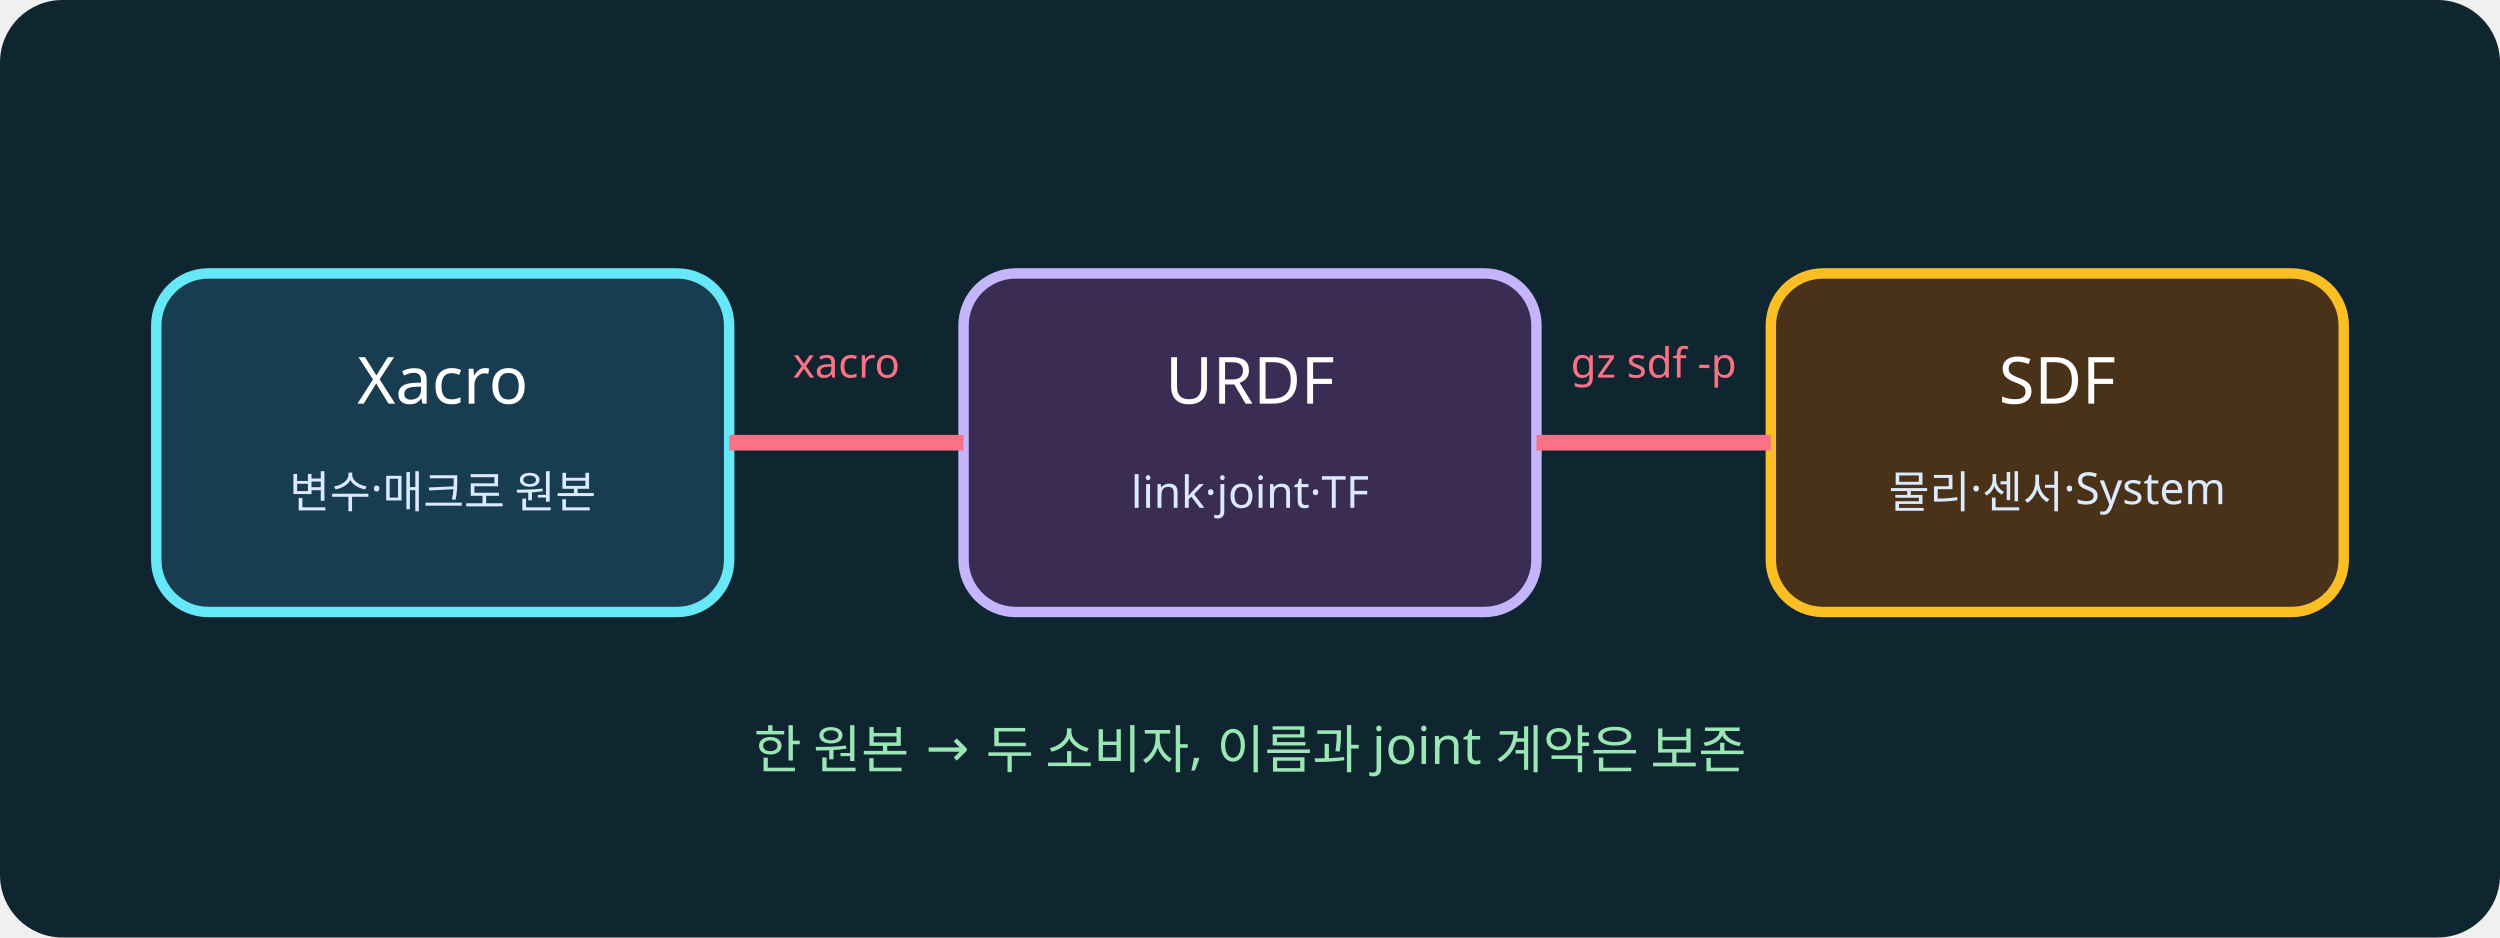
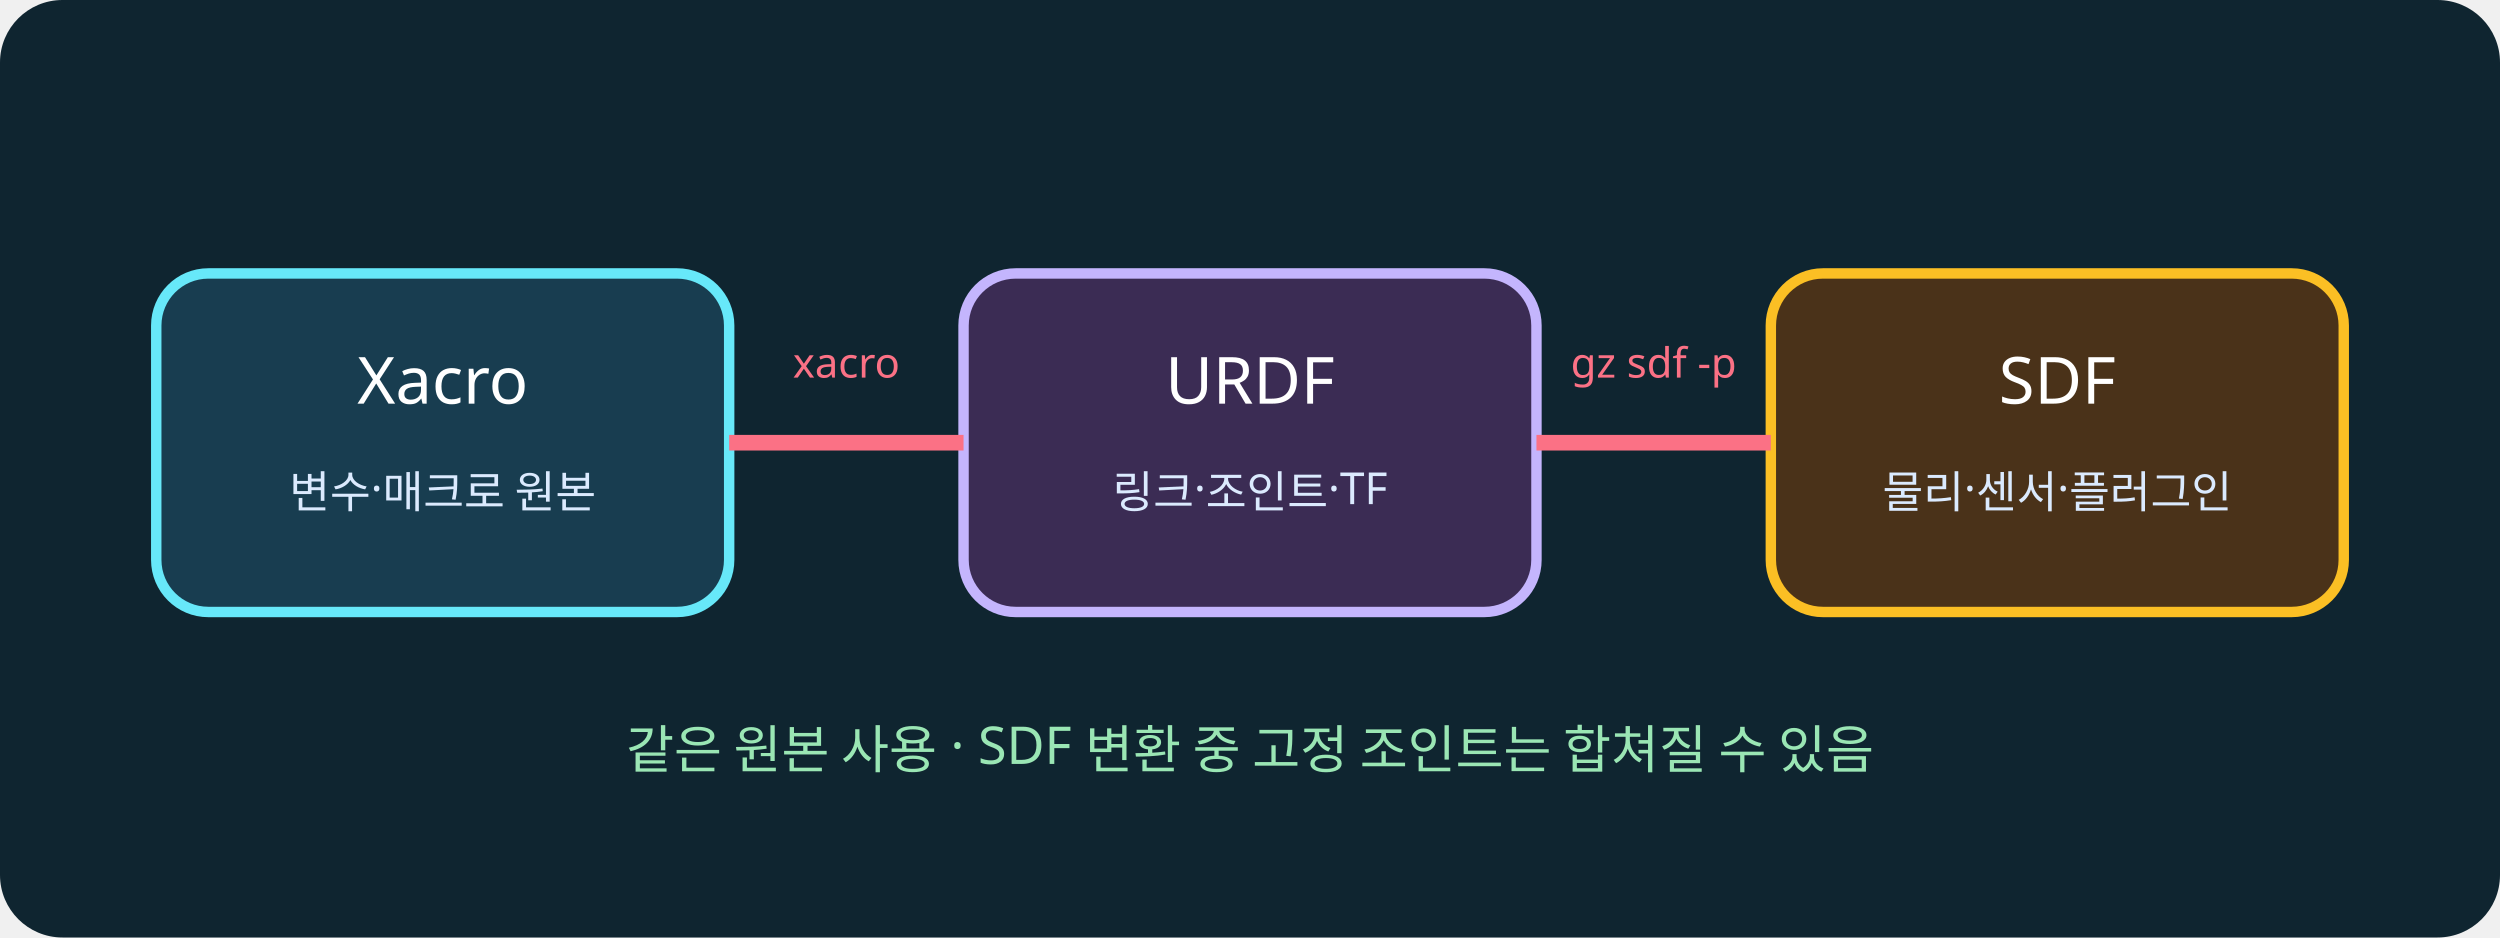
<svg xmlns="http://www.w3.org/2000/svg" viewBox="0 0 960 360" role="img" aria-labelledby="t">
  <rect width="960" height="360" rx="24" fill="#0f2530" />
  <g font-family="sans-serif" text-anchor="middle">
    <g stroke-width="4">
      <rect x="60" y="105" width="220" height="130" rx="20" fill="#183d50" stroke="#67e8f9" />
      <rect x="370" y="105" width="220" height="130" rx="20" fill="#3b2c54" stroke="#c4b5fd" />
      <rect x="680" y="105" width="220" height="130" rx="20" fill="#4a3219" stroke="#fbbf24" />
    </g>
    <g fill="white" font-size="25">
      <text x="170" y="155">Xacro</text>
      <text x="480" y="155">URDF</text>
      <text x="790" y="155">SDF</text>
    </g>
    <g fill="#dbeafe" font-size="17">
      <text x="170" y="195">변수·매크로 원본</text>
-       <text x="480" y="195">link·joint·TF</text>
-       <text x="790" y="195">물리·센서·System</text>
+       <text x="480" y="195">링크·조인트·TF</text>
+       <text x="790" y="195">물리·센서·플러그인</text>
    </g>
    <path d="M280 170h90M590 170h90" stroke="#fb7185" stroke-width="6" />
    <text x="325" y="145" fill="#fb7185" font-size="16">xacro</text>
    <text x="635" y="145" fill="#fb7185" font-size="16">gz sdf -p</text>
-     <text x="480" y="295" fill="#9ae6b4" font-size="20">한 원본 → 두 소비자, 이름과 joint 계약은 보존</text>
+     <text x="480" y="295" fill="#9ae6b4" font-size="20">같은 원본 사용 · SDF 변환 중 고정 조인트는 합쳐질 수 있음</text>
  </g>
</svg>
